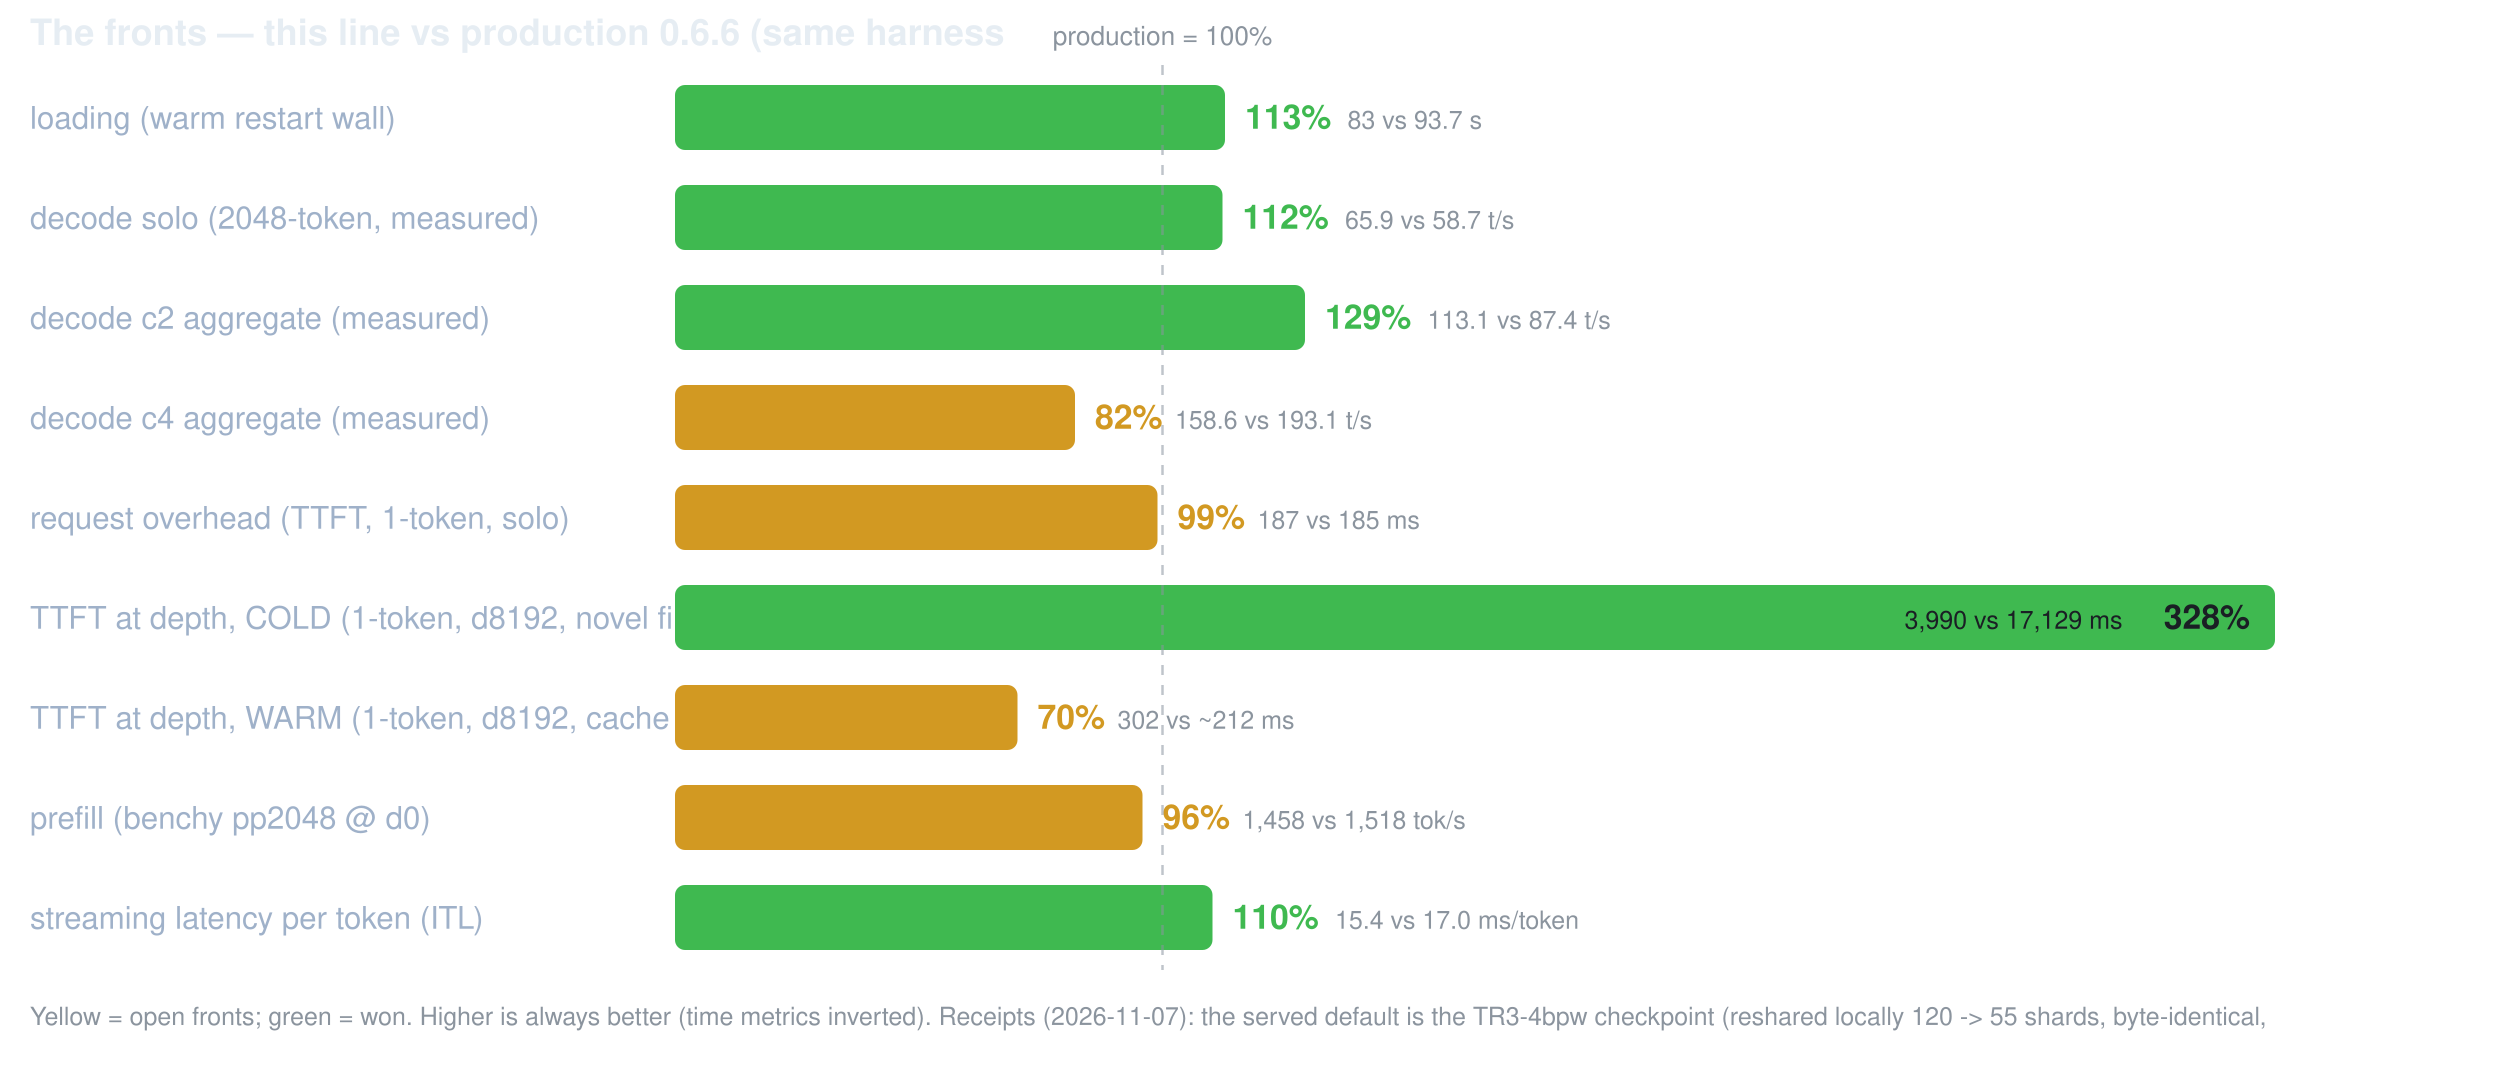
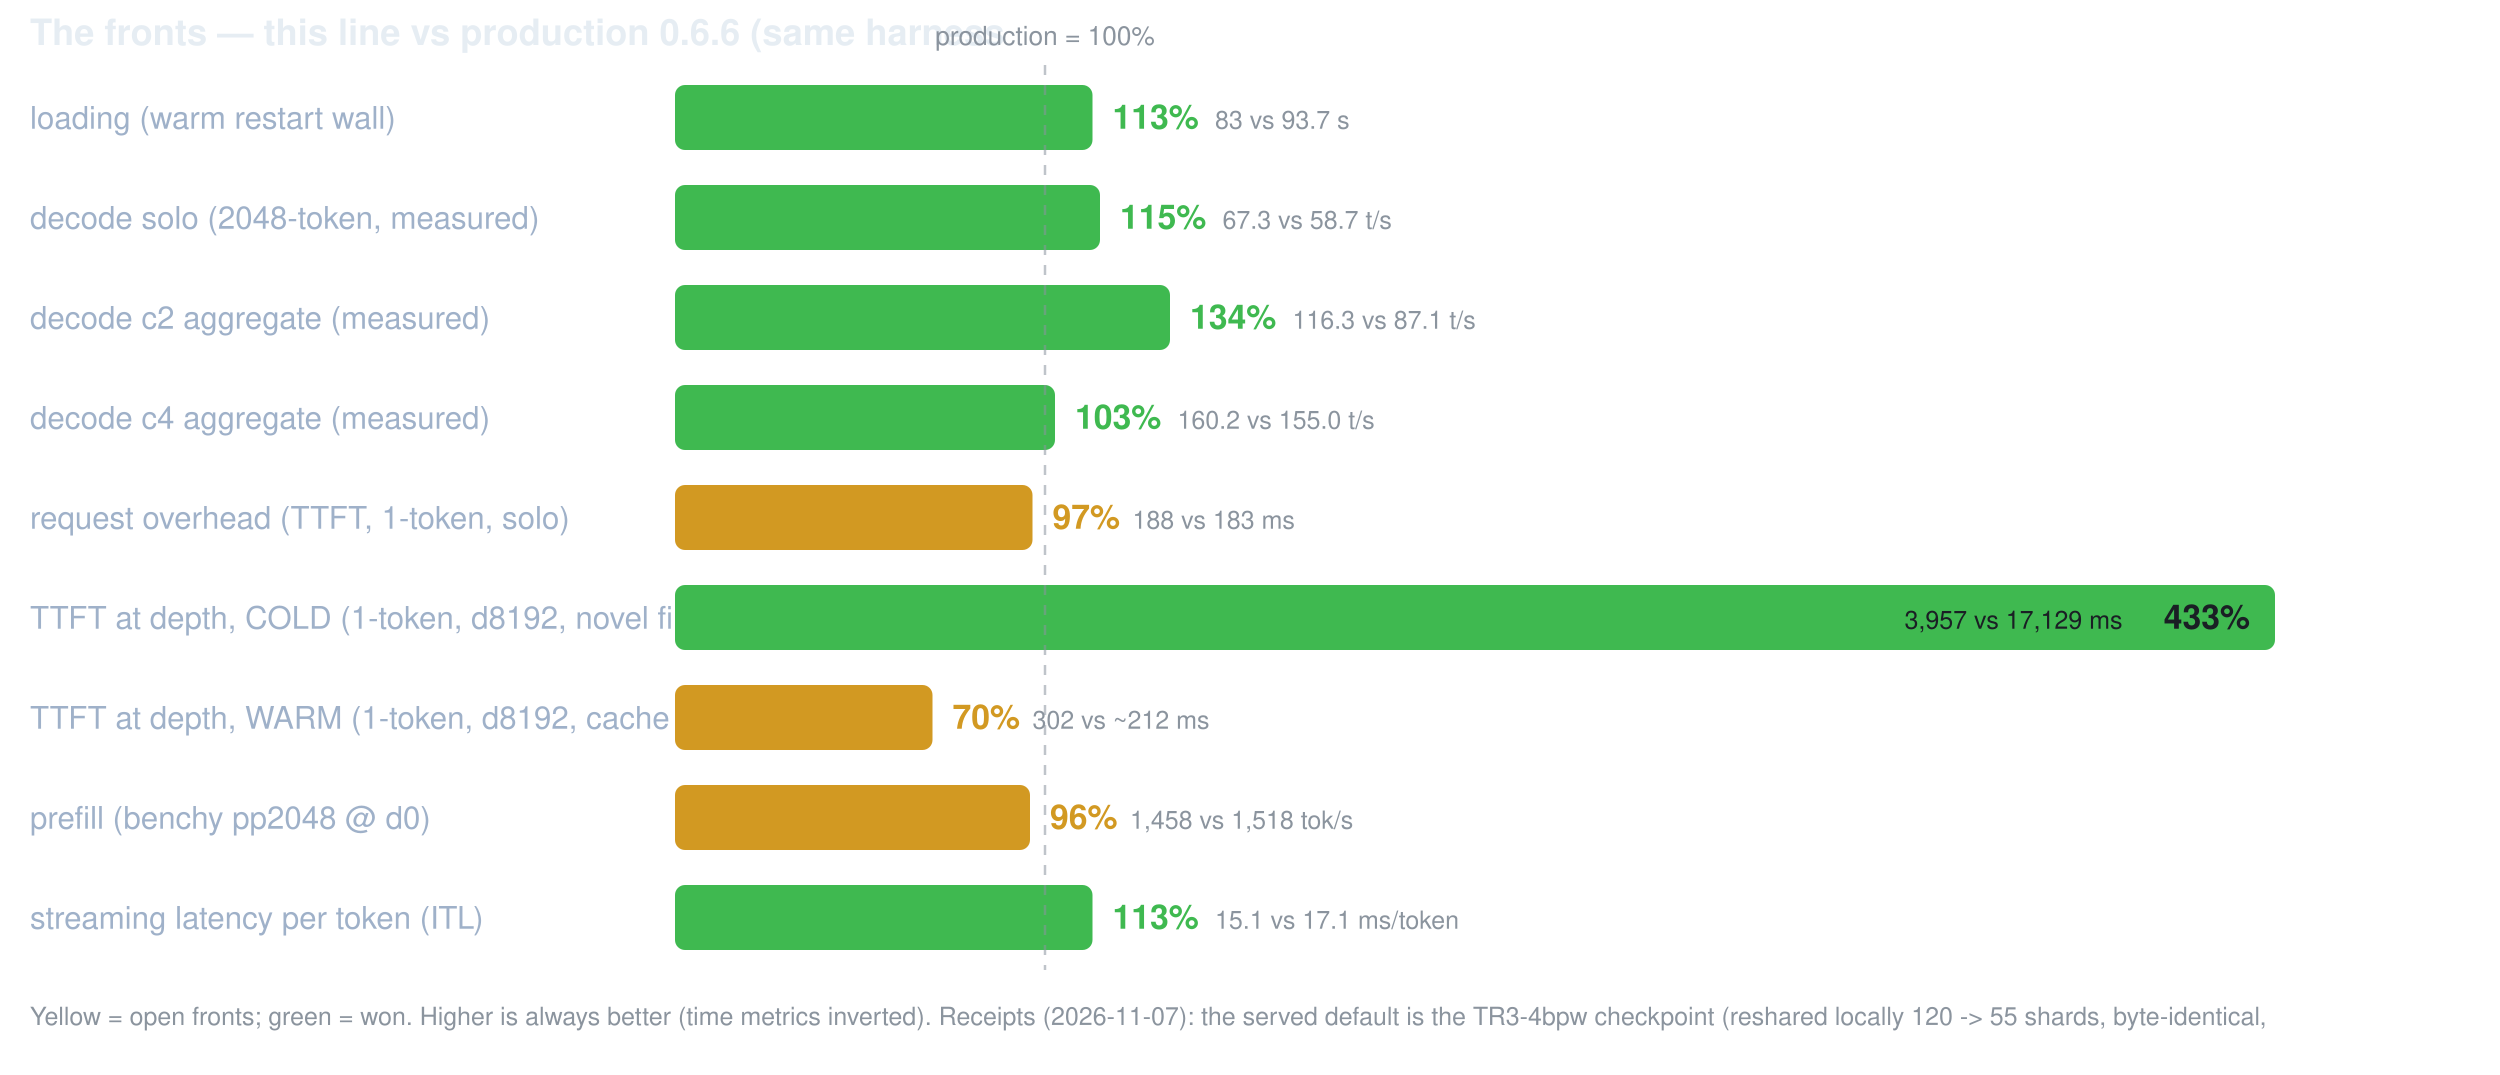
<svg xmlns="http://www.w3.org/2000/svg" viewBox="0 0 1000 430" width="1000" height="430" font-family="ui-sans-serif, -apple-system, 'Segoe UI', Helvetica, Arial, sans-serif">
  <text x="12" y="18" font-size="14.5" font-weight="700" fill="#e6edf3">The fronts — this line vs production 0.6.6 (same harness</text>
-   <text x="465" y="18" font-size="10.5" fill="#8b949e" text-anchor="middle">production = 100%</text>
+   <text x="418" y="18" font-size="10.5" fill="#8b949e" text-anchor="middle">production = 100%</text>
  <g>
    <text x="12" y="51.5" font-size="12.5" fill="#9fb1c9">loading (warm restart wall)</text>
-     <rect x="270" y="34" width="220" height="26" rx="4" fill="#3fb950" />
-     <text x="498" y="51.5" font-size="13.5" font-weight="700" fill="#3fb950">113%</text>
-     <text x="539" y="51.5" font-size="10" fill="#8b949e">83 vs 93.7 s</text>
+     <rect x="270" y="34" width="167" height="26" rx="4" fill="#3fb950" />
+     <text x="445" y="51.5" font-size="13.5" font-weight="700" fill="#3fb950">113%</text>
+     <text x="486" y="51.5" font-size="10" fill="#8b949e">83 vs 93.7 s</text>
    <text x="12" y="91.5" font-size="12.5" fill="#9fb1c9">decode solo (2048-token, measured)</text>
-     <rect x="270" y="74" width="219" height="26" rx="4" fill="#3fb950" />
-     <text x="497" y="91.5" font-size="13.5" font-weight="700" fill="#3fb950">112%</text>
-     <text x="538" y="91.5" font-size="10" fill="#8b949e">65.9 vs 58.7 t/s</text>
+     <rect x="270" y="74" width="170" height="26" rx="4" fill="#3fb950" />
+     <text x="448" y="91.5" font-size="13.5" font-weight="700" fill="#3fb950">115%</text>
+     <text x="489" y="91.5" font-size="10" fill="#8b949e">67.3 vs 58.7 t/s</text>
    <text x="12" y="131.5" font-size="12.5" fill="#9fb1c9">decode c2 aggregate (measured)</text>
-     <rect x="270" y="114" width="252" height="26" rx="4" fill="#3fb950" />
-     <text x="530" y="131.5" font-size="13.5" font-weight="700" fill="#3fb950">129%</text>
-     <text x="571" y="131.5" font-size="10" fill="#8b949e">113.1 vs 87.4 t/s</text>
+     <rect x="270" y="114" width="198" height="26" rx="4" fill="#3fb950" />
+     <text x="476" y="131.5" font-size="13.5" font-weight="700" fill="#3fb950">134%</text>
+     <text x="517" y="131.5" font-size="10" fill="#8b949e">116.3 vs 87.1 t/s</text>
    <text x="12" y="171.5" font-size="12.5" fill="#9fb1c9">decode c4 aggregate (measured)</text>
-     <rect x="270" y="154" width="160" height="26" rx="4" fill="#d29922" />
-     <text x="438" y="171.5" font-size="13.5" font-weight="700" fill="#d29922">82%</text>
-     <text x="470" y="171.5" font-size="10" fill="#8b949e">158.6 vs 193.1 t/s</text>
+     <rect x="270" y="154" width="152" height="26" rx="4" fill="#3fb950" />
+     <text x="430" y="171.5" font-size="13.5" font-weight="700" fill="#3fb950">103%</text>
+     <text x="471" y="171.5" font-size="10" fill="#8b949e">160.2 vs 155.0 t/s</text>
    <text x="12" y="211.5" font-size="12.5" fill="#9fb1c9">request overhead (TTFT, 1-token, solo)</text>
-     <rect x="270" y="194" width="193" height="26" rx="4" fill="#d29922" />
-     <text x="471" y="211.5" font-size="13.5" font-weight="700" fill="#d29922">99%</text>
-     <text x="503" y="211.5" font-size="10" fill="#8b949e">187 vs 185 ms</text>
+     <rect x="270" y="194" width="143" height="26" rx="4" fill="#d29922" />
+     <text x="421" y="211.5" font-size="13.5" font-weight="700" fill="#d29922">97%</text>
+     <text x="453" y="211.5" font-size="10" fill="#8b949e">188 vs 183 ms</text>
    <text x="12" y="251.5" font-size="12.5" fill="#9fb1c9">TTFT at depth, COLD (1-token, d8192, novel fill)</text>
    <rect x="270" y="234" width="640" height="26" rx="4" fill="#3fb950" />
-     <text x="900" y="251.5" font-size="13.5" font-weight="700" fill="#1a1f24" text-anchor="end">328%</text>
-     <text x="849" y="251.5" font-size="10" fill="#1a1f24" text-anchor="end">3,990 vs 17,129 ms</text>
+     <text x="900" y="251.5" font-size="13.5" font-weight="700" fill="#1a1f24" text-anchor="end">433%</text>
+     <text x="849" y="251.5" font-size="10" fill="#1a1f24" text-anchor="end">3,957 vs 17,129 ms</text>
    <text x="12" y="291.5" font-size="12.5" fill="#9fb1c9">TTFT at depth, WARM (1-token, d8192, cache hit)</text>
-     <rect x="270" y="274" width="137" height="26" rx="4" fill="#d29922" />
-     <text x="415" y="291.5" font-size="13.5" font-weight="700" fill="#d29922">70%</text>
-     <text x="447" y="291.5" font-size="10" fill="#8b949e">302 vs ~212 ms</text>
+     <rect x="270" y="274" width="103" height="26" rx="4" fill="#d29922" />
+     <text x="381" y="291.5" font-size="13.5" font-weight="700" fill="#d29922">70%</text>
+     <text x="413" y="291.5" font-size="10" fill="#8b949e">302 vs ~212 ms</text>
    <text x="12" y="331.5" font-size="12.5" fill="#9fb1c9">prefill (benchy pp2048 @ d0)</text>
-     <rect x="270" y="314" width="187" height="26" rx="4" fill="#d29922" />
-     <text x="465" y="331.5" font-size="13.5" font-weight="700" fill="#d29922">96%</text>
-     <text x="497" y="331.5" font-size="10" fill="#8b949e">1,458 vs 1,518 tok/s</text>
+     <rect x="270" y="314" width="142" height="26" rx="4" fill="#d29922" />
+     <text x="420" y="331.5" font-size="13.5" font-weight="700" fill="#d29922">96%</text>
+     <text x="452" y="331.5" font-size="10" fill="#8b949e">1,458 vs 1,518 tok/s</text>
    <text x="12" y="371.5" font-size="12.5" fill="#9fb1c9">streaming latency per token (ITL)</text>
-     <rect x="270" y="354" width="215" height="26" rx="4" fill="#3fb950" />
-     <text x="493" y="371.5" font-size="13.5" font-weight="700" fill="#3fb950">110%</text>
-     <text x="534" y="371.5" font-size="10" fill="#8b949e">15.4 vs 17.0 ms/token</text>
+     <rect x="270" y="354" width="167" height="26" rx="4" fill="#3fb950" />
+     <text x="445" y="371.5" font-size="13.5" font-weight="700" fill="#3fb950">113%</text>
+     <text x="486" y="371.5" font-size="10" fill="#8b949e">15.1 vs 17.1 ms/token</text>
  </g>
-   <line x1="465" y1="26" x2="465" y2="388" stroke="#8b949e" stroke-opacity="0.55" stroke-dasharray="4 4" />
+   <line x1="418" y1="26" x2="418" y2="388" stroke="#8b949e" stroke-opacity="0.55" stroke-dasharray="4 4" />
  <text x="12" y="410" font-size="10" fill="#8b949e">Yellow = open fronts; green = won. Higher is always better (time metrics inverted). Receipts (2026-11-07): the served default is the TR3-4bpw checkpoint (reshared locally 120 -&gt; 55 shards, byte-identical,</text>
</svg>
